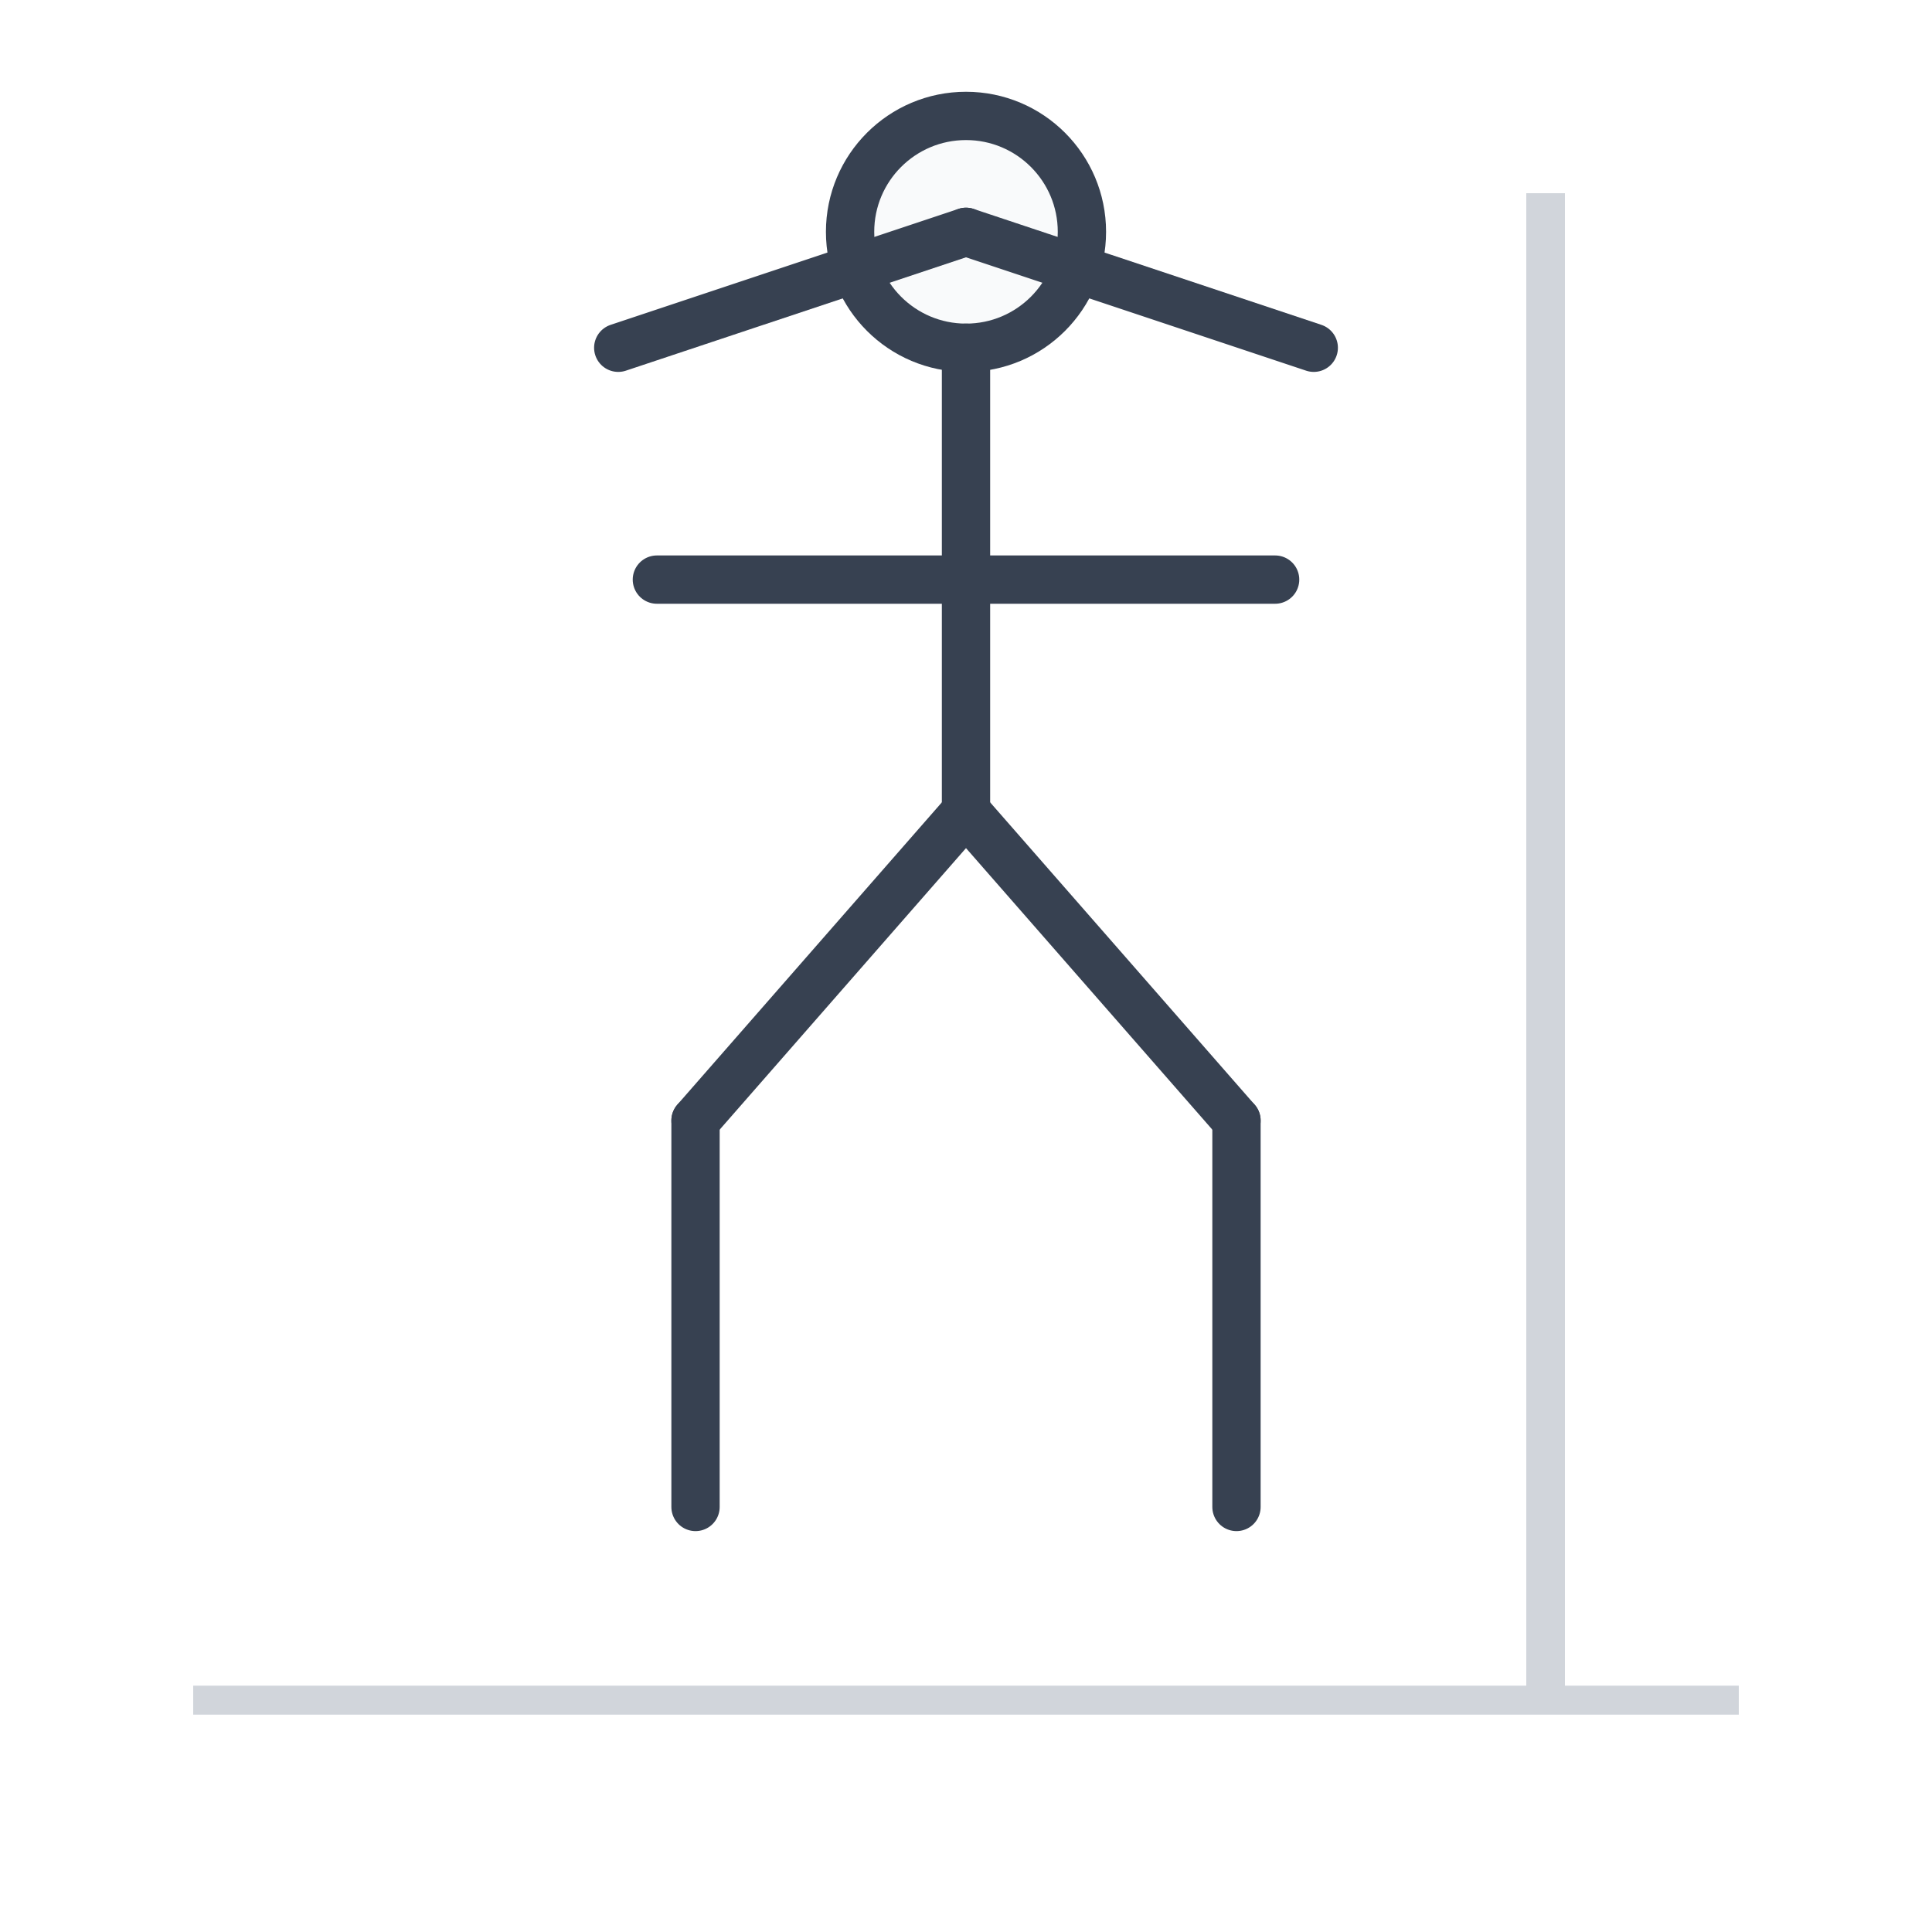
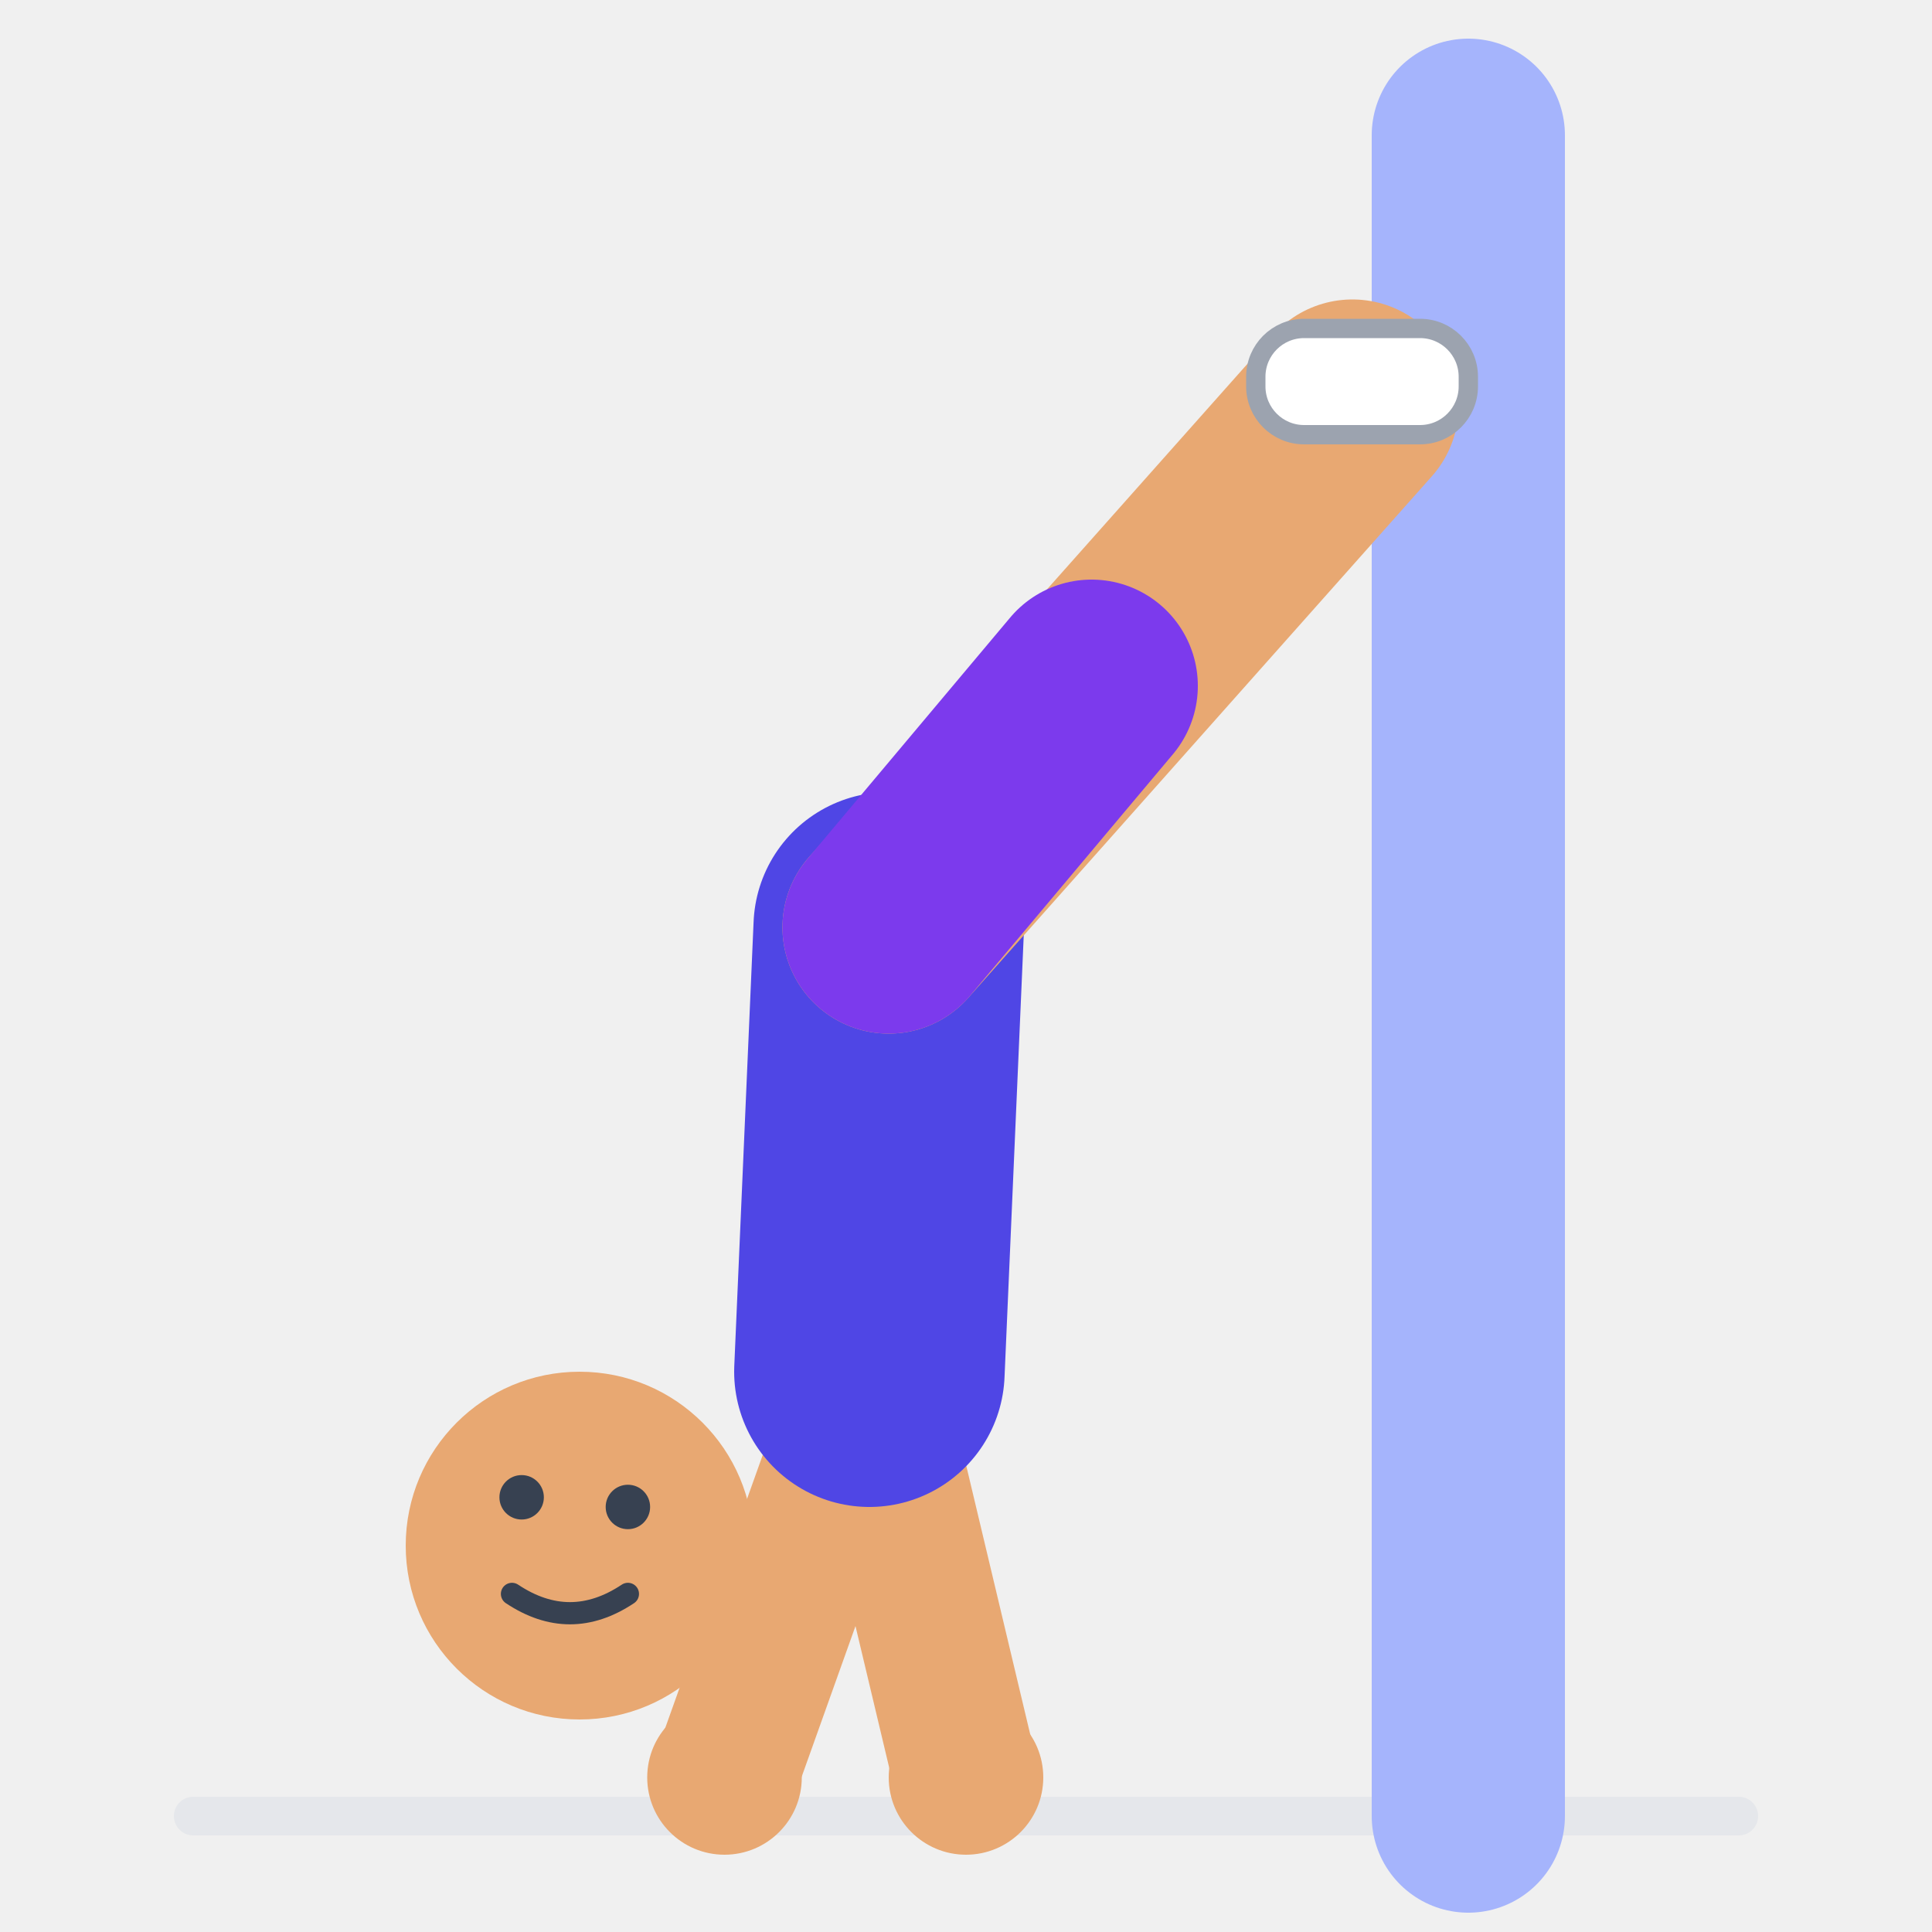
- <svg xmlns="http://www.w3.org/2000/svg" viewBox="0 0 100 100" width="100" height="100">
-   <rect width="100" height="100" fill="white" />
-   <line x1="80" y1="10" x2="80" y2="88" stroke="#d1d5db" stroke-width="2" />
-   <line x1="10" y1="88" x2="90" y2="88" stroke="#d1d5db" stroke-width="1.5" />
-   <circle cx="50" cy="12" r="6" fill="#f9fafb" stroke="#374151" stroke-width="2.5" />
-   <line x1="50" y1="18" x2="50" y2="42" stroke="#374151" stroke-width="2.5" stroke-linecap="round" />
-   <line x1="34" y1="30" x2="66" y2="30" stroke="#374151" stroke-width="2.5" stroke-linecap="round" />
-   <line x1="50" y1="42" x2="36" y2="58" stroke="#374151" stroke-width="2.5" stroke-linecap="round" />
-   <line x1="36" y1="58" x2="36" y2="78" stroke="#374151" stroke-width="2.5" stroke-linecap="round" />
-   <line x1="50" y1="42" x2="64" y2="58" stroke="#374151" stroke-width="2.5" stroke-linecap="round" />
-   <line x1="64" y1="58" x2="64" y2="78" stroke="#374151" stroke-width="2.5" stroke-linecap="round" />
-   <line x1="50" y1="12" x2="32" y2="18" stroke="#374151" stroke-width="2.5" stroke-linecap="round" />
-   <line x1="50" y1="12" x2="68" y2="18" stroke="#374151" stroke-width="2.5" stroke-linecap="round" />
+ <svg xmlns="http://www.w3.org/2000/svg" viewBox="0 0 200 200" width="200" height="200">
+   <line x1="20" y1="188" x2="180" y2="188" stroke="#E5E7EB" stroke-width="4" stroke-linecap="round" />
+   <line x1="152" y1="14" x2="152" y2="188" stroke="#A5B4FC" stroke-width="20" stroke-linecap="round" />
+   <line x1="75" y1="184" x2="90" y2="142" stroke="#E8A872" stroke-width="15" stroke-linecap="round" />
+   <circle cx="75" cy="184" r="8" fill="#E8A872" />
+   <line x1="100" y1="184" x2="90" y2="142" stroke="#E8A872" stroke-width="15" stroke-linecap="round" />
+   <circle cx="100" cy="184" r="8" fill="#E8A872" />
+   <circle cx="60" cy="160" r="18" fill="#E8A872" />
+   <circle cx="54" cy="155" r="2.3" fill="#374151" />
+   <circle cx="65" cy="156" r="2.3" fill="#374151" />
+   <path d="M53,165 Q59,169 65,165" stroke="#374151" stroke-width="2.3" fill="none" stroke-linecap="round" />
+   <line x1="90" y1="142" x2="92" y2="96" stroke="#4F46E5" stroke-width="28" stroke-linecap="round" />
+   <line x1="92" y1="96" x2="140" y2="42" stroke="#E8A872" stroke-width="22" stroke-linecap="round" />
+   <line x1="92" y1="96" x2="113" y2="71" stroke="#7C3AED" stroke-width="22" stroke-linecap="round" />
+   <rect x="130" y="34" width="22" height="11" rx="5" fill="#FFFFFF" stroke="#9CA3AF" stroke-width="2" />
</svg>
